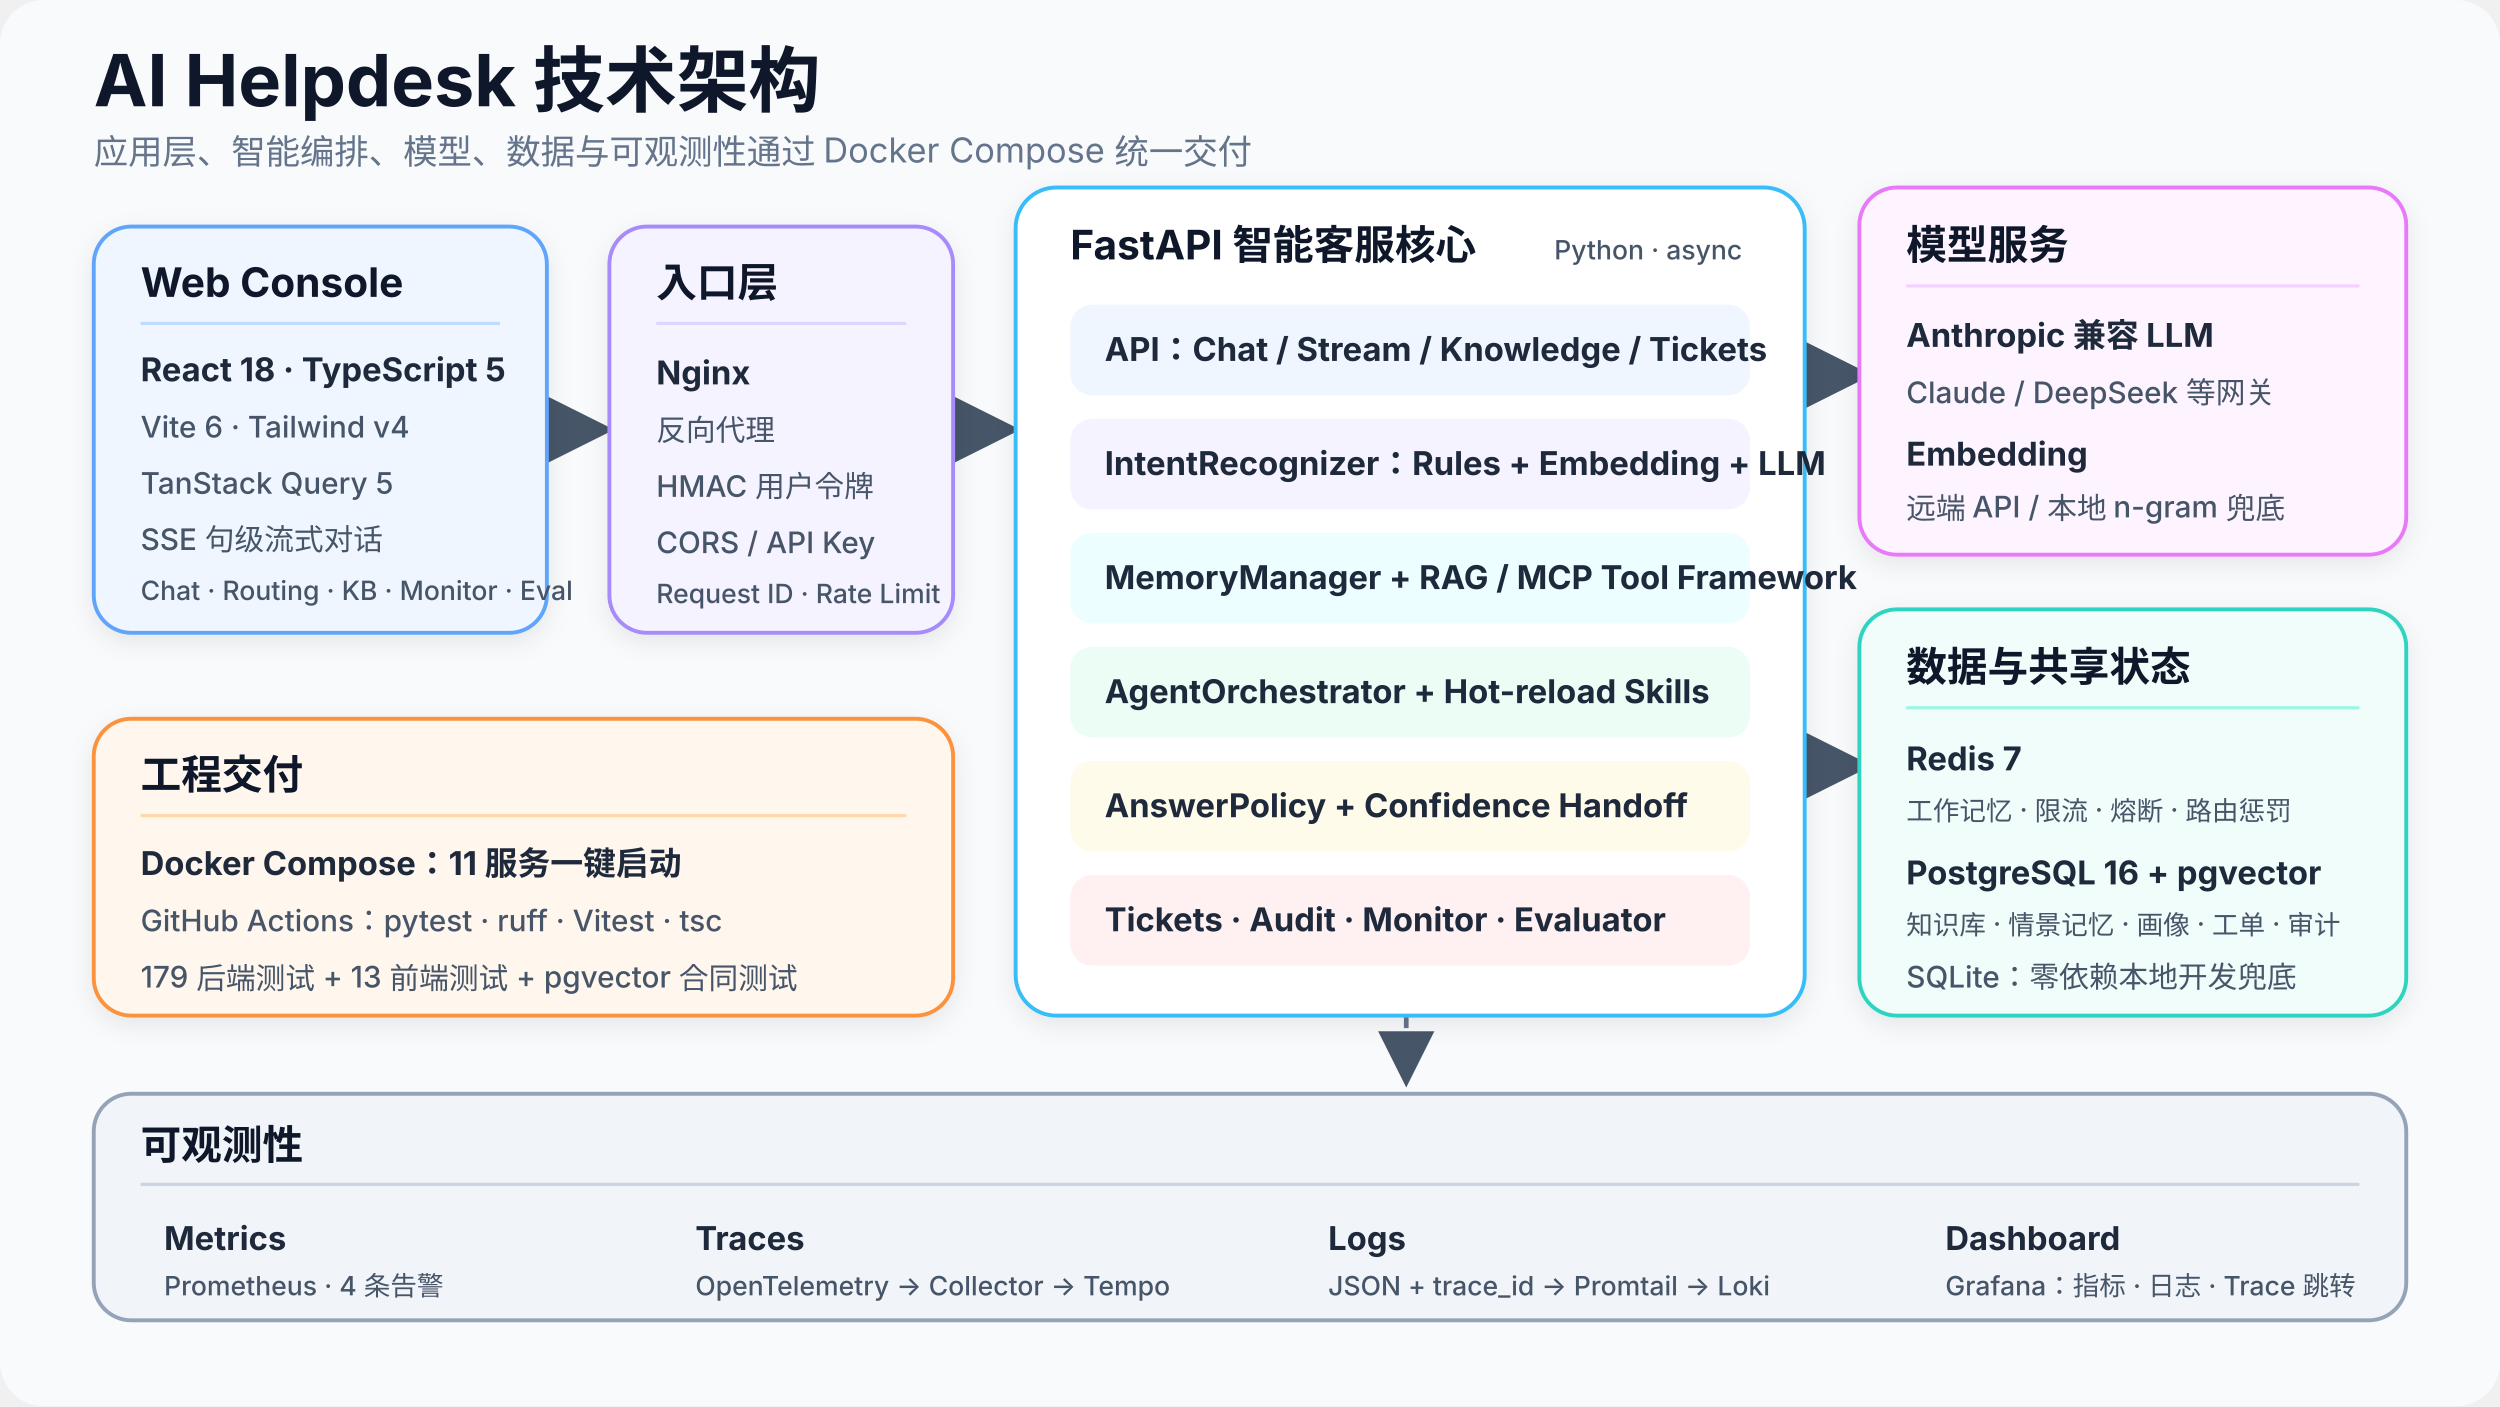
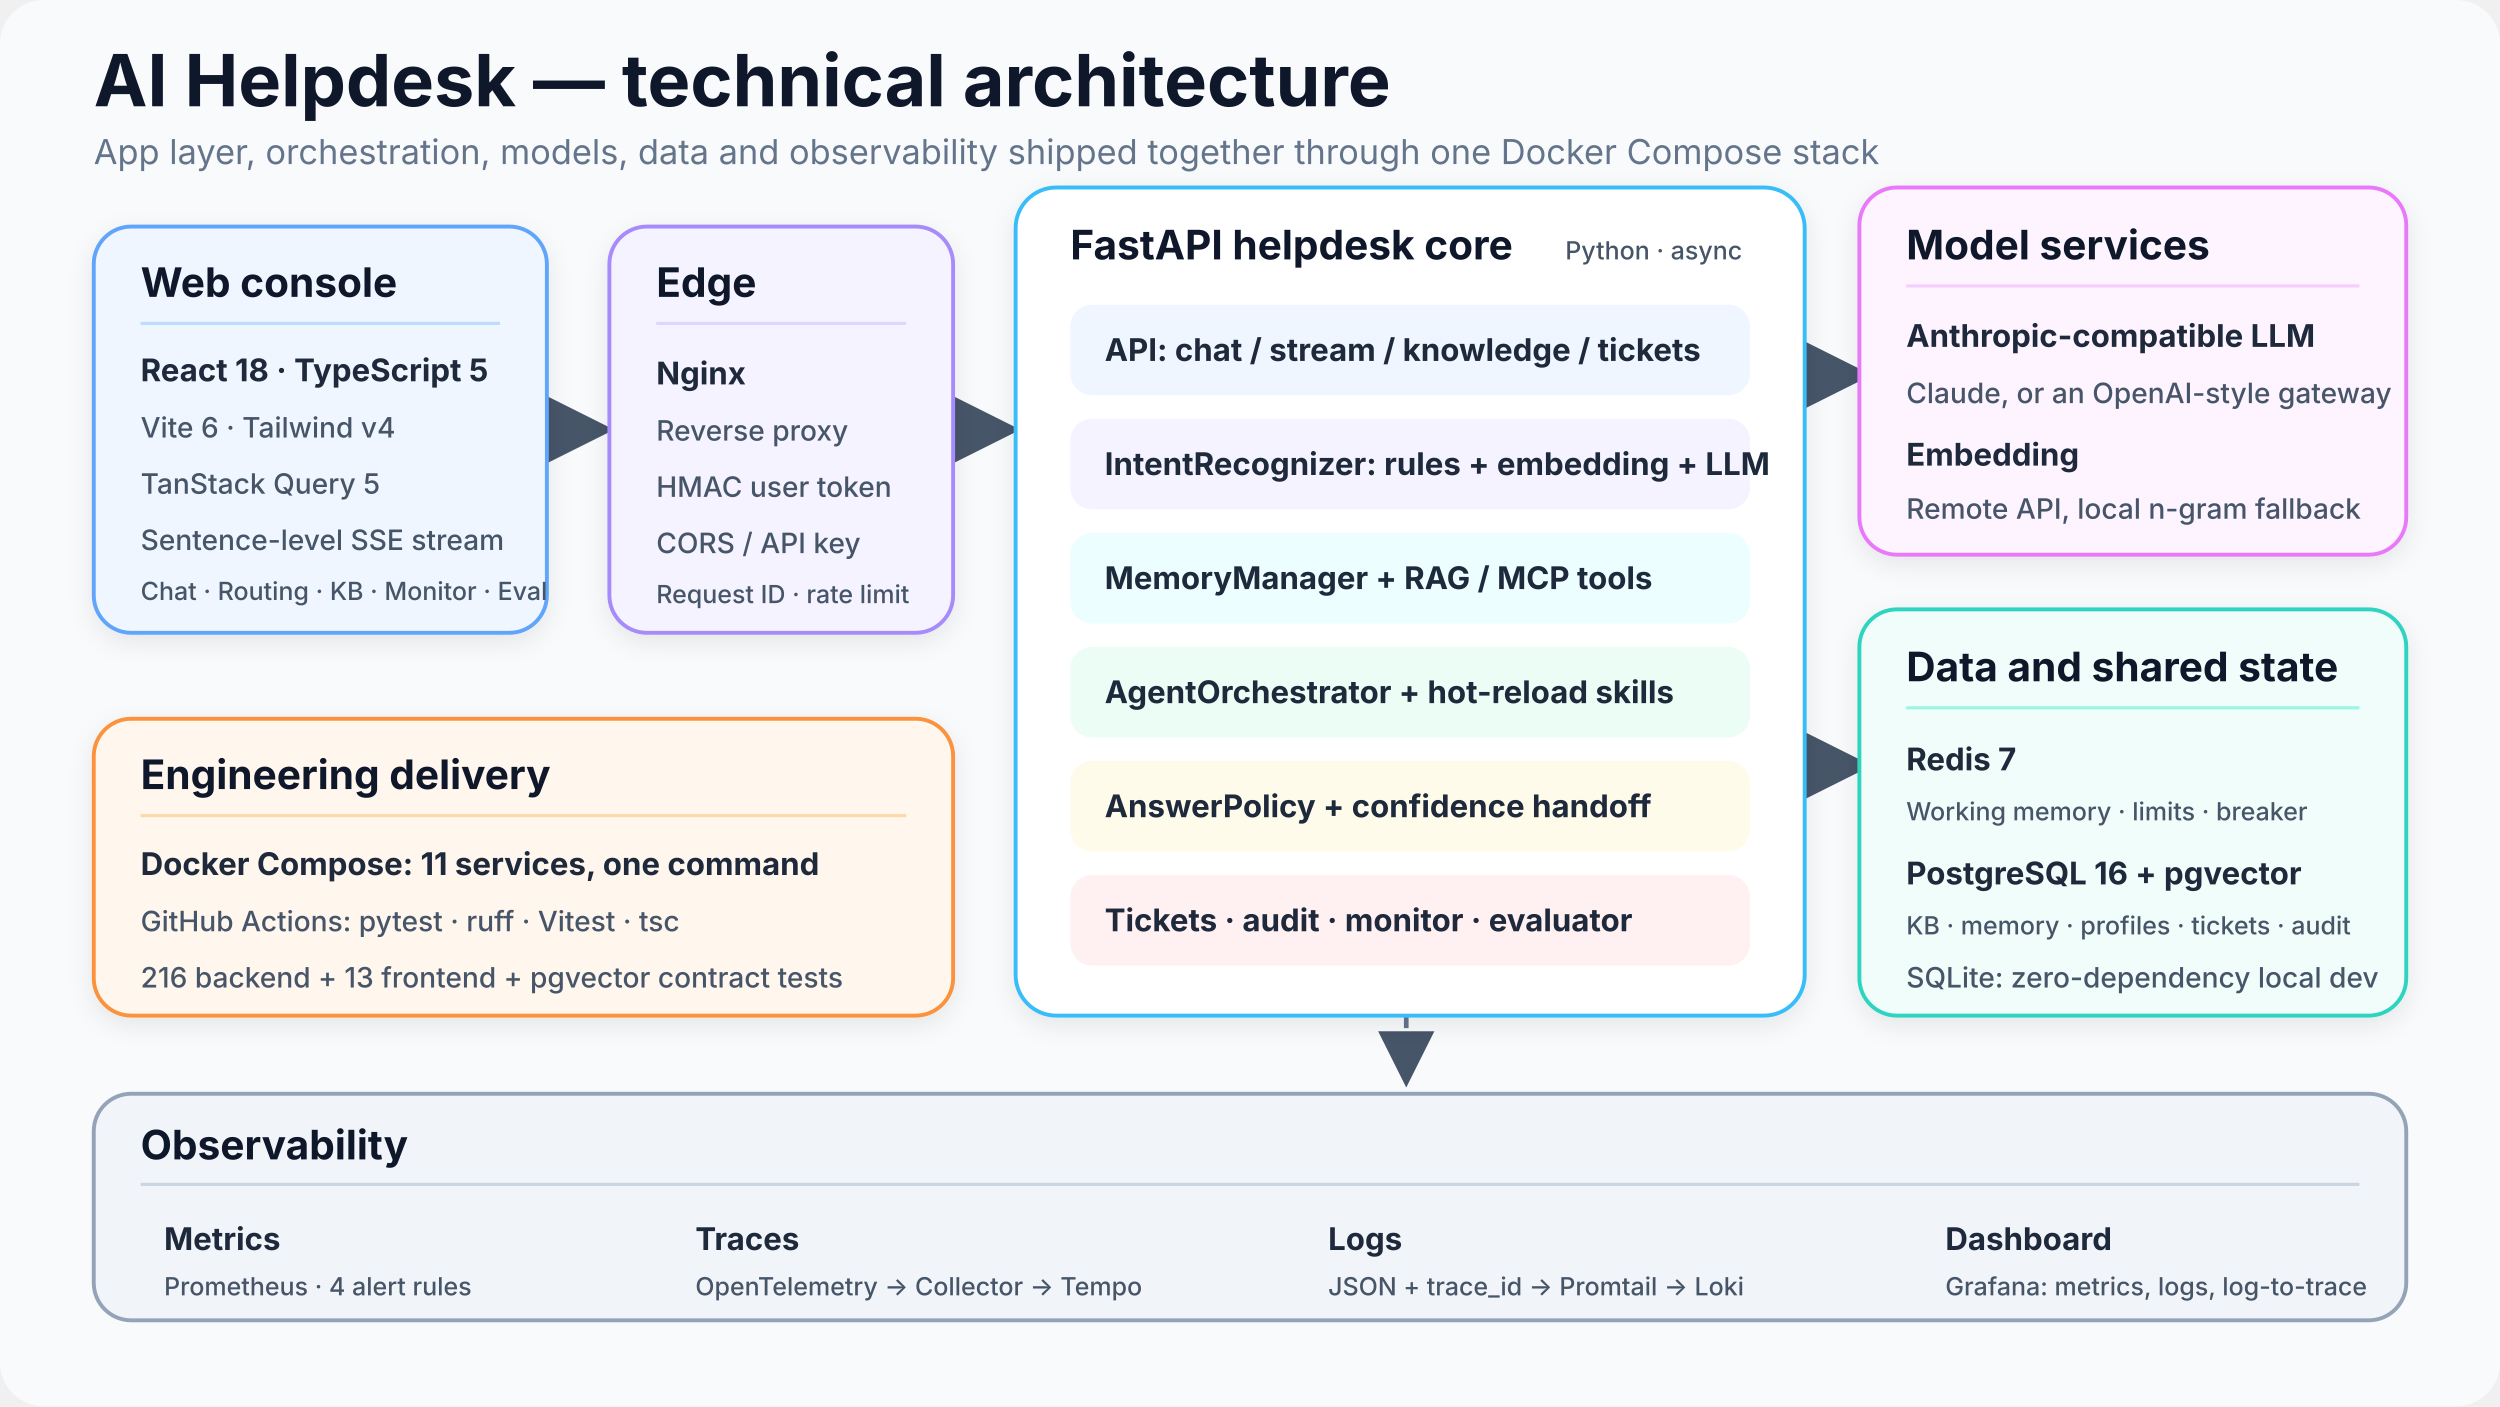
<svg xmlns="http://www.w3.org/2000/svg" width="1600" height="900" viewBox="0 0 1600 900" role="img" aria-labelledby="title desc">
  <defs>
    <marker id="arrow" markerWidth="12" markerHeight="12" refX="10" refY="6" orient="auto" markerUnits="strokeWidth">
      <path d="M 0 0 L 12 6 L 0 12 z" fill="#475569" />
    </marker>
    <filter id="shadow" x="-10%" y="-10%" width="120%" height="130%">
      <feDropShadow dx="0" dy="5" stdDeviation="8" flood-color="#0f172a" flood-opacity="0.08" />
    </filter>
    <style>
-       .title { font: 700 46px Inter, -apple-system, BlinkMacSystemFont, "Segoe UI", "Noto Sans SC", sans-serif; fill: #0f172a; }
-       .subtitle { font: 400 22px Inter, -apple-system, BlinkMacSystemFont, "Segoe UI", "Noto Sans SC", sans-serif; fill: #64748b; }
-       .section { font: 700 26px Inter, -apple-system, BlinkMacSystemFont, "Segoe UI", "Noto Sans SC", sans-serif; fill: #0f172a; }
-       .label { font: 650 21px Inter, -apple-system, BlinkMacSystemFont, "Segoe UI", "Noto Sans SC", sans-serif; fill: #1e293b; }
-       .body { font: 500 19px Inter, -apple-system, BlinkMacSystemFont, "Segoe UI", "Noto Sans SC", sans-serif; fill: #475569; }
-       .tiny { font: 500 17px Inter, -apple-system, BlinkMacSystemFont, "Segoe UI", "Noto Sans SC", sans-serif; fill: #475569; }
+       .title { font: 700 46px Inter, -apple-system, BlinkMacSystemFont, "Segoe UI", sans-serif; fill: #0f172a; }
+       .subtitle { font: 400 22px Inter, -apple-system, BlinkMacSystemFont, "Segoe UI", sans-serif; fill: #64748b; }
+       .section { font: 700 26px Inter, -apple-system, BlinkMacSystemFont, "Segoe UI", sans-serif; fill: #0f172a; }
+       .label { font: 650 20px Inter, -apple-system, BlinkMacSystemFont, "Segoe UI", sans-serif; fill: #1e293b; }
+       .body { font: 500 18px Inter, -apple-system, BlinkMacSystemFont, "Segoe UI", sans-serif; fill: #475569; }
+       .tiny { font: 500 16px Inter, -apple-system, BlinkMacSystemFont, "Segoe UI", sans-serif; fill: #475569; }
      .flow { fill: none; stroke: #475569; stroke-width: 4; marker-end: url(#arrow); }
      .dash { fill: none; stroke: #64748b; stroke-width: 3; stroke-dasharray: 8 8; marker-end: url(#arrow); }
      .card { stroke-width: 2.5; filter: url(#shadow); }
    </style>
  </defs>
  <rect width="1600" height="900" rx="28" fill="#f8fafc" />
-   <text x="60" y="68" class="title">AI Helpdesk 技术架构</text>
-   <text x="60" y="105" class="subtitle">应用层、智能编排、模型、数据与可观测性通过 Docker Compose 统一交付</text>
+   <text x="60" y="68" class="title">AI Helpdesk — technical architecture</text>
+   <text x="60" y="105" class="subtitle">App layer, orchestration, models, data and observability shipped together through one Docker Compose stack</text>
  <line x1="350" y1="275" x2="385" y2="275" class="flow" />
  <line x1="610" y1="275" x2="645" y2="275" class="flow" />
  <line x1="1155" y1="240" x2="1190" y2="240" class="flow" />
  <line x1="1155" y1="490" x2="1190" y2="490" class="flow" />
  <line x1="900" y1="650" x2="900" y2="690" class="dash" />
  <rect x="60" y="145" width="290" height="260" rx="24" fill="#eff6ff" stroke="#60a5fa" class="card" />
-   <text x="90" y="190" class="section">Web Console</text>
+   <text x="90" y="190" class="section">Web console</text>
  <line x1="90" y1="207" x2="320" y2="207" stroke="#bfdbfe" stroke-width="2" />
  <text x="90" y="244" class="label">React 18 · TypeScript 5</text>
  <text x="90" y="280" class="body">Vite 6 · Tailwind v4</text>
  <text x="90" y="316" class="body">TanStack Query 5</text>
-   <text x="90" y="352" class="body">SSE 句级流式对话</text>
+   <text x="90" y="352" class="body">Sentence-level SSE stream</text>
  <text x="90" y="384" class="tiny">Chat · Routing · KB · Monitor · Eval</text>
  <rect x="390" y="145" width="220" height="260" rx="24" fill="#f5f3ff" stroke="#a78bfa" class="card" />
-   <text x="420" y="190" class="section">入口层</text>
+   <text x="420" y="190" class="section">Edge</text>
  <line x1="420" y1="207" x2="580" y2="207" stroke="#ddd6fe" stroke-width="2" />
  <text x="420" y="246" class="label">Nginx</text>
-   <text x="420" y="282" class="body">反向代理</text>
-   <text x="420" y="318" class="body">HMAC 用户令牌</text>
-   <text x="420" y="354" class="body">CORS / API Key</text>
-   <text x="420" y="386" class="tiny">Request ID · Rate Limit</text>
+   <text x="420" y="282" class="body">Reverse proxy</text>
+   <text x="420" y="318" class="body">HMAC user token</text>
+   <text x="420" y="354" class="body">CORS / API key</text>
+   <text x="420" y="386" class="tiny">Request ID · rate limit</text>
  <rect x="650" y="120" width="505" height="530" rx="26" fill="#ffffff" stroke="#38bdf8" class="card" />
-   <text x="685" y="166" class="section">FastAPI 智能客服核心</text>
+   <text x="685" y="166" class="section">FastAPI helpdesk core</text>
  <text x="1115" y="166" text-anchor="end" class="tiny">Python · async</text>
  <rect x="685" y="195" width="435" height="58" rx="14" fill="#eff6ff" />
-   <text x="707" y="231" class="label">API：Chat / Stream / Knowledge / Tickets</text>
+   <text x="707" y="231" class="label">API: chat / stream / knowledge / tickets</text>
  <rect x="685" y="268" width="435" height="58" rx="14" fill="#f5f3ff" />
-   <text x="707" y="304" class="label">IntentRecognizer：Rules + Embedding + LLM</text>
+   <text x="707" y="304" class="label">IntentRecognizer: rules + embedding + LLM</text>
  <rect x="685" y="341" width="435" height="58" rx="14" fill="#ecfeff" />
-   <text x="707" y="377" class="label">MemoryManager + RAG / MCP Tool Framework</text>
+   <text x="707" y="377" class="label">MemoryManager + RAG / MCP tools</text>
  <rect x="685" y="414" width="435" height="58" rx="14" fill="#ecfdf5" />
-   <text x="707" y="450" class="label">AgentOrchestrator + Hot-reload Skills</text>
+   <text x="707" y="450" class="label">AgentOrchestrator + hot-reload skills</text>
  <rect x="685" y="487" width="435" height="58" rx="14" fill="#fffbeb" />
-   <text x="707" y="523" class="label">AnswerPolicy + Confidence Handoff</text>
+   <text x="707" y="523" class="label">AnswerPolicy + confidence handoff</text>
  <rect x="685" y="560" width="435" height="58" rx="14" fill="#fff1f2" />
-   <text x="707" y="596" class="label">Tickets · Audit · Monitor · Evaluator</text>
+   <text x="707" y="596" class="label">Tickets · audit · monitor · evaluator</text>
  <rect x="1190" y="120" width="350" height="235" rx="24" fill="#fdf4ff" stroke="#e879f9" class="card" />
-   <text x="1220" y="166" class="section">模型服务</text>
+   <text x="1220" y="166" class="section">Model services</text>
  <line x1="1220" y1="183" x2="1510" y2="183" stroke="#f5d0fe" stroke-width="2" />
-   <text x="1220" y="222" class="label">Anthropic 兼容 LLM</text>
-   <text x="1220" y="258" class="body">Claude / DeepSeek 等网关</text>
+   <text x="1220" y="222" class="label">Anthropic-compatible LLM</text>
+   <text x="1220" y="258" class="body">Claude, or an OpenAI-style gateway</text>
  <text x="1220" y="298" class="label">Embedding</text>
-   <text x="1220" y="332" class="body">远端 API / 本地 n-gram 兜底</text>
+   <text x="1220" y="332" class="body">Remote API, local n-gram fallback</text>
  <rect x="1190" y="390" width="350" height="260" rx="24" fill="#f0fdfa" stroke="#2dd4bf" class="card" />
-   <text x="1220" y="436" class="section">数据与共享状态</text>
+   <text x="1220" y="436" class="section">Data and shared state</text>
  <line x1="1220" y1="453" x2="1510" y2="453" stroke="#99f6e4" stroke-width="2" />
  <text x="1220" y="493" class="label">Redis 7</text>
-   <text x="1220" y="525" class="tiny">工作记忆 · 限流 · 熔断 · 路由惩罚</text>
+   <text x="1220" y="525" class="tiny">Working memory · limits · breaker</text>
  <text x="1220" y="566" class="label">PostgreSQL 16 + pgvector</text>
-   <text x="1220" y="598" class="tiny">知识库 · 情景记忆 · 画像 · 工单 · 审计</text>
-   <text x="1220" y="632" class="body">SQLite：零依赖本地开发兜底</text>
+   <text x="1220" y="598" class="tiny">KB · memory · profiles · tickets · audit</text>
+   <text x="1220" y="632" class="body">SQLite: zero-dependency local dev</text>
  <rect x="60" y="460" width="550" height="190" rx="24" fill="#fff7ed" stroke="#fb923c" class="card" />
-   <text x="90" y="505" class="section">工程交付</text>
+   <text x="90" y="505" class="section">Engineering delivery</text>
  <line x1="90" y1="522" x2="580" y2="522" stroke="#fed7aa" stroke-width="2" />
-   <text x="90" y="560" class="label">Docker Compose：11 服务一键启动</text>
-   <text x="90" y="596" class="body">GitHub Actions：pytest · ruff · Vitest · tsc</text>
-   <text x="90" y="632" class="body">179 后端测试 + 13 前端测试 + pgvector 合同测试</text>
+   <text x="90" y="560" class="label">Docker Compose: 11 services, one command</text>
+   <text x="90" y="596" class="body">GitHub Actions: pytest · ruff · Vitest · tsc</text>
+   <text x="90" y="632" class="body">216 backend + 13 frontend + pgvector contract tests</text>
  <rect x="60" y="700" width="1480" height="145" rx="24" fill="#f1f5f9" stroke="#94a3b8" stroke-width="2.5" />
-   <text x="90" y="742" class="section">可观测性</text>
+   <text x="90" y="742" class="section">Observability</text>
  <line x1="90" y1="758" x2="1510" y2="758" stroke="#cbd5e1" stroke-width="2" />
  <text x="105" y="800" class="label">Metrics</text>
-   <text x="105" y="829" class="tiny">Prometheus · 4 条告警</text>
+   <text x="105" y="829" class="tiny">Prometheus · 4 alert rules</text>
  <text x="445" y="800" class="label">Traces</text>
  <text x="445" y="829" class="tiny">OpenTelemetry → Collector → Tempo</text>
  <text x="850" y="800" class="label">Logs</text>
  <text x="850" y="829" class="tiny">JSON + trace_id → Promtail → Loki</text>
  <text x="1245" y="800" class="label">Dashboard</text>
-   <text x="1245" y="829" class="tiny">Grafana：指标 · 日志 · Trace 跳转</text>
+   <text x="1245" y="829" class="tiny">Grafana: metrics, logs, log-to-trace</text>
</svg>
